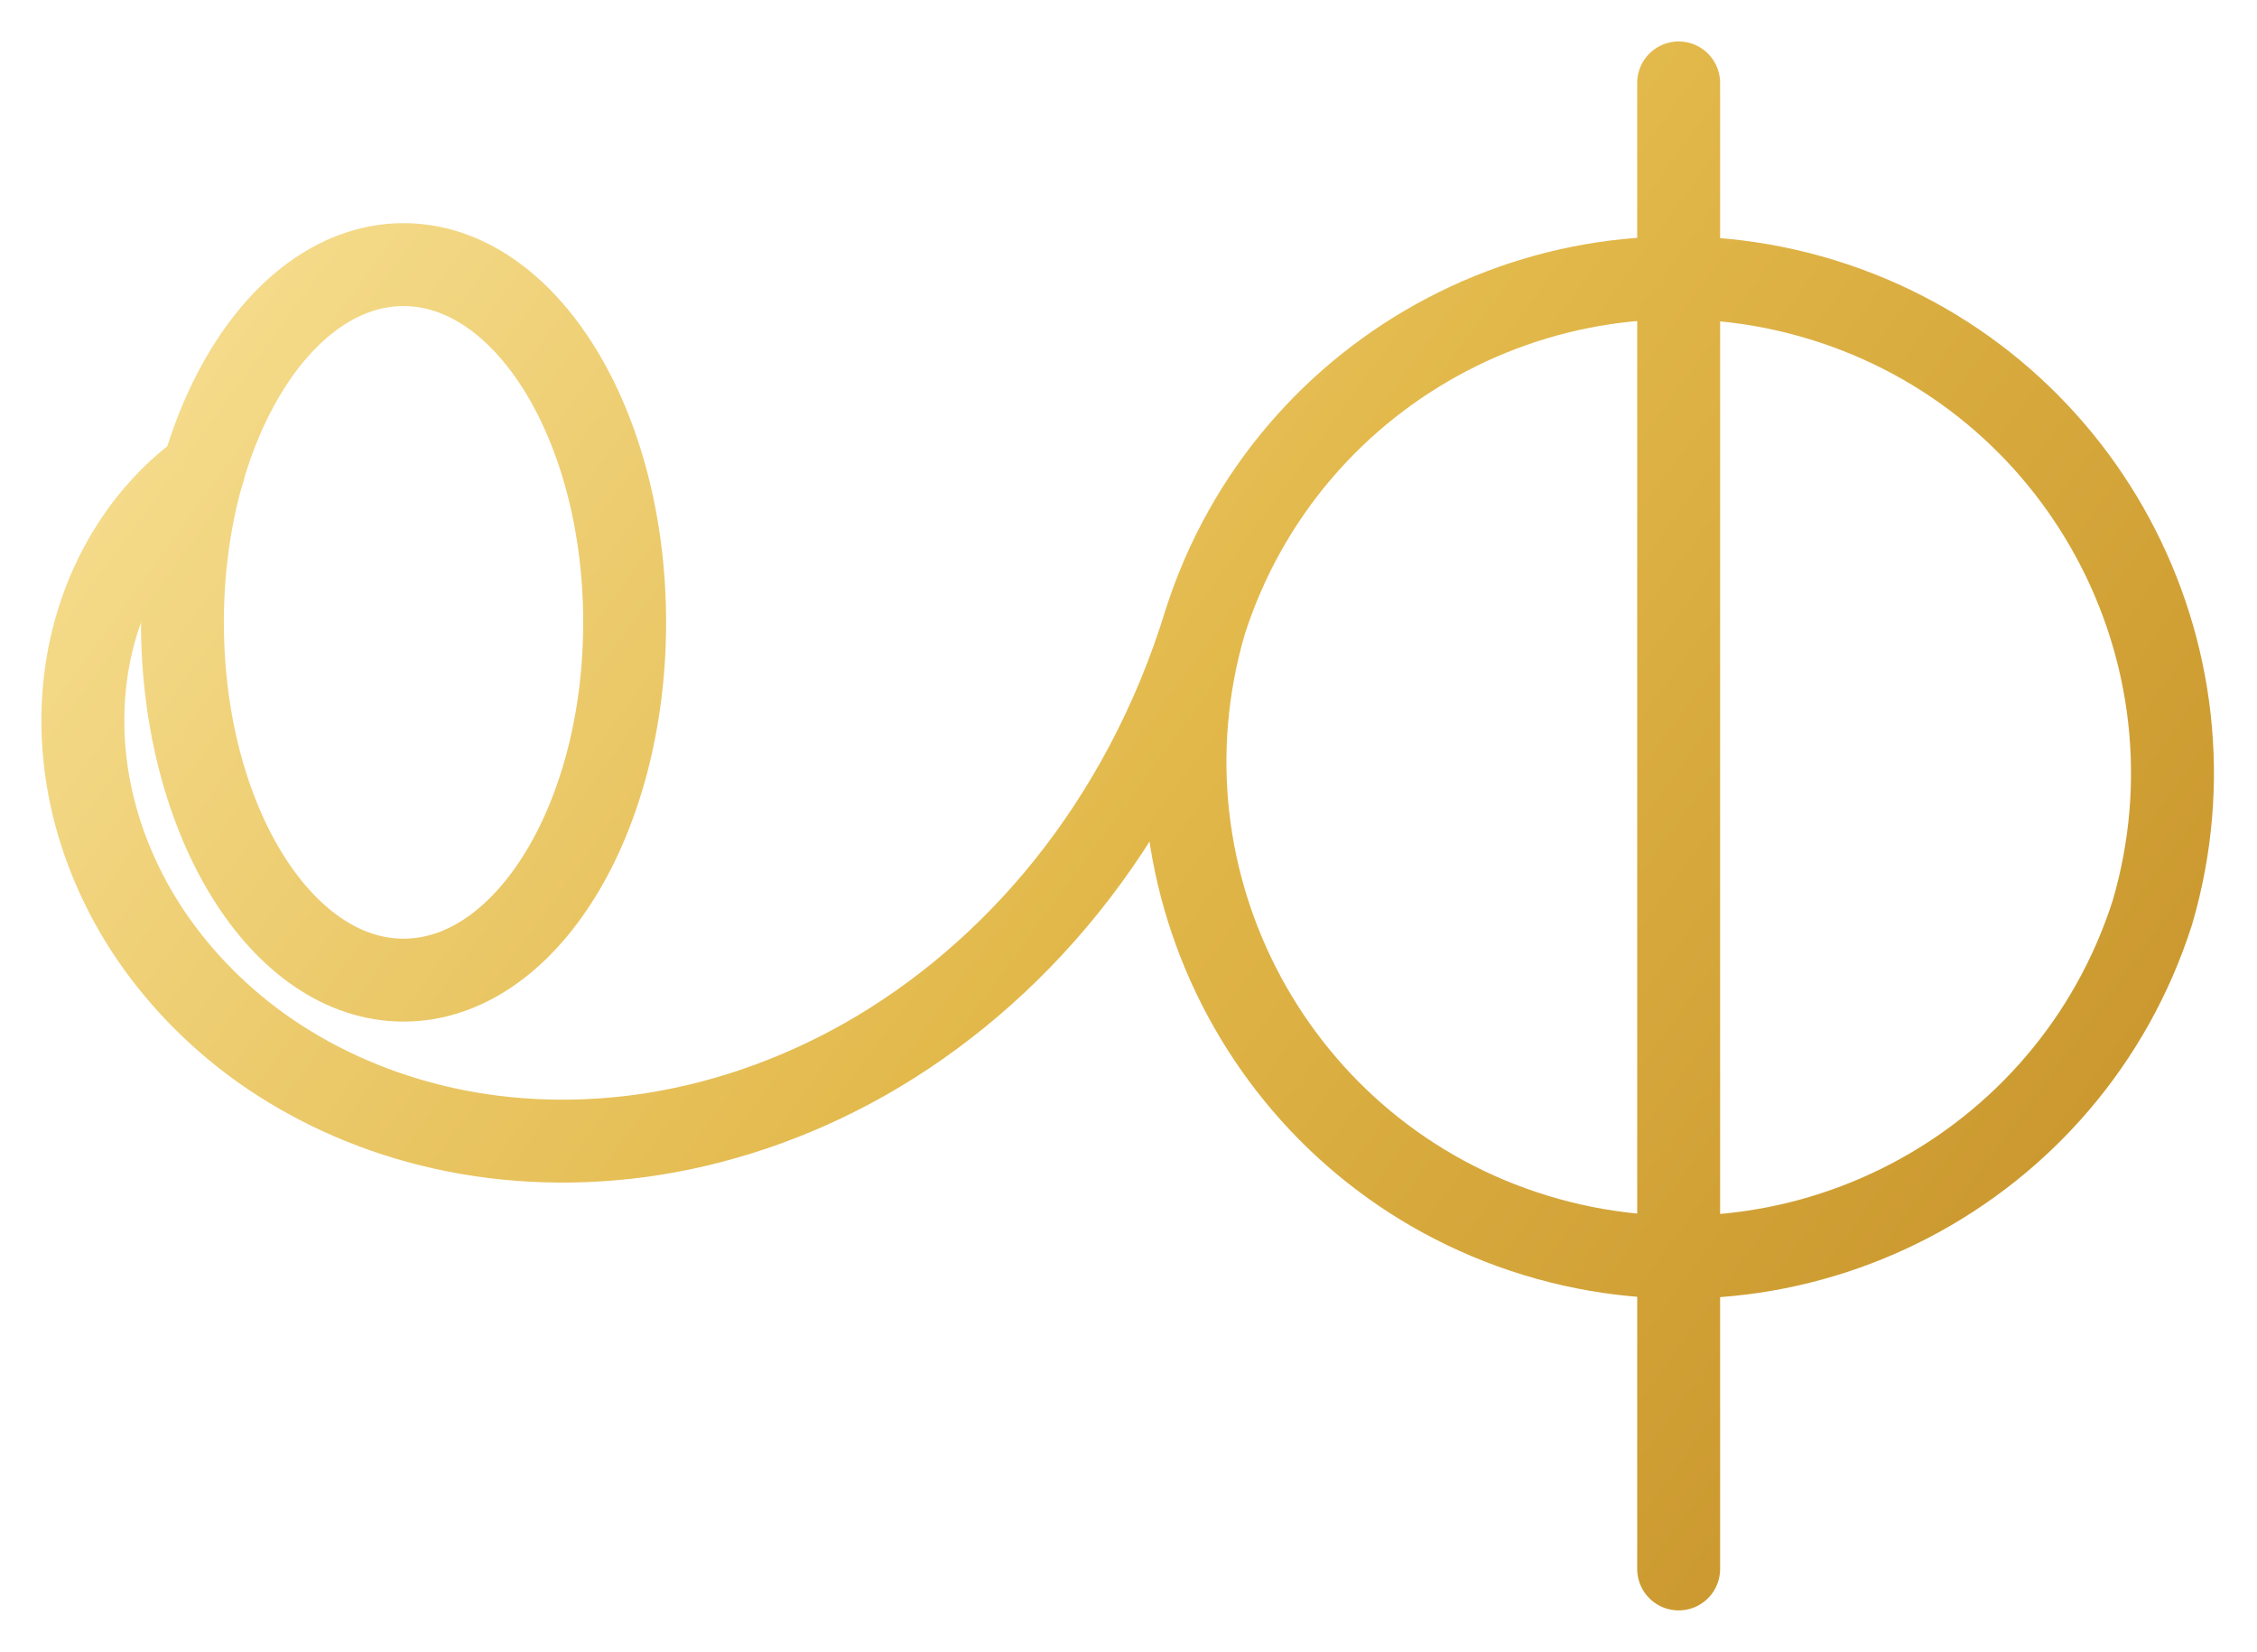
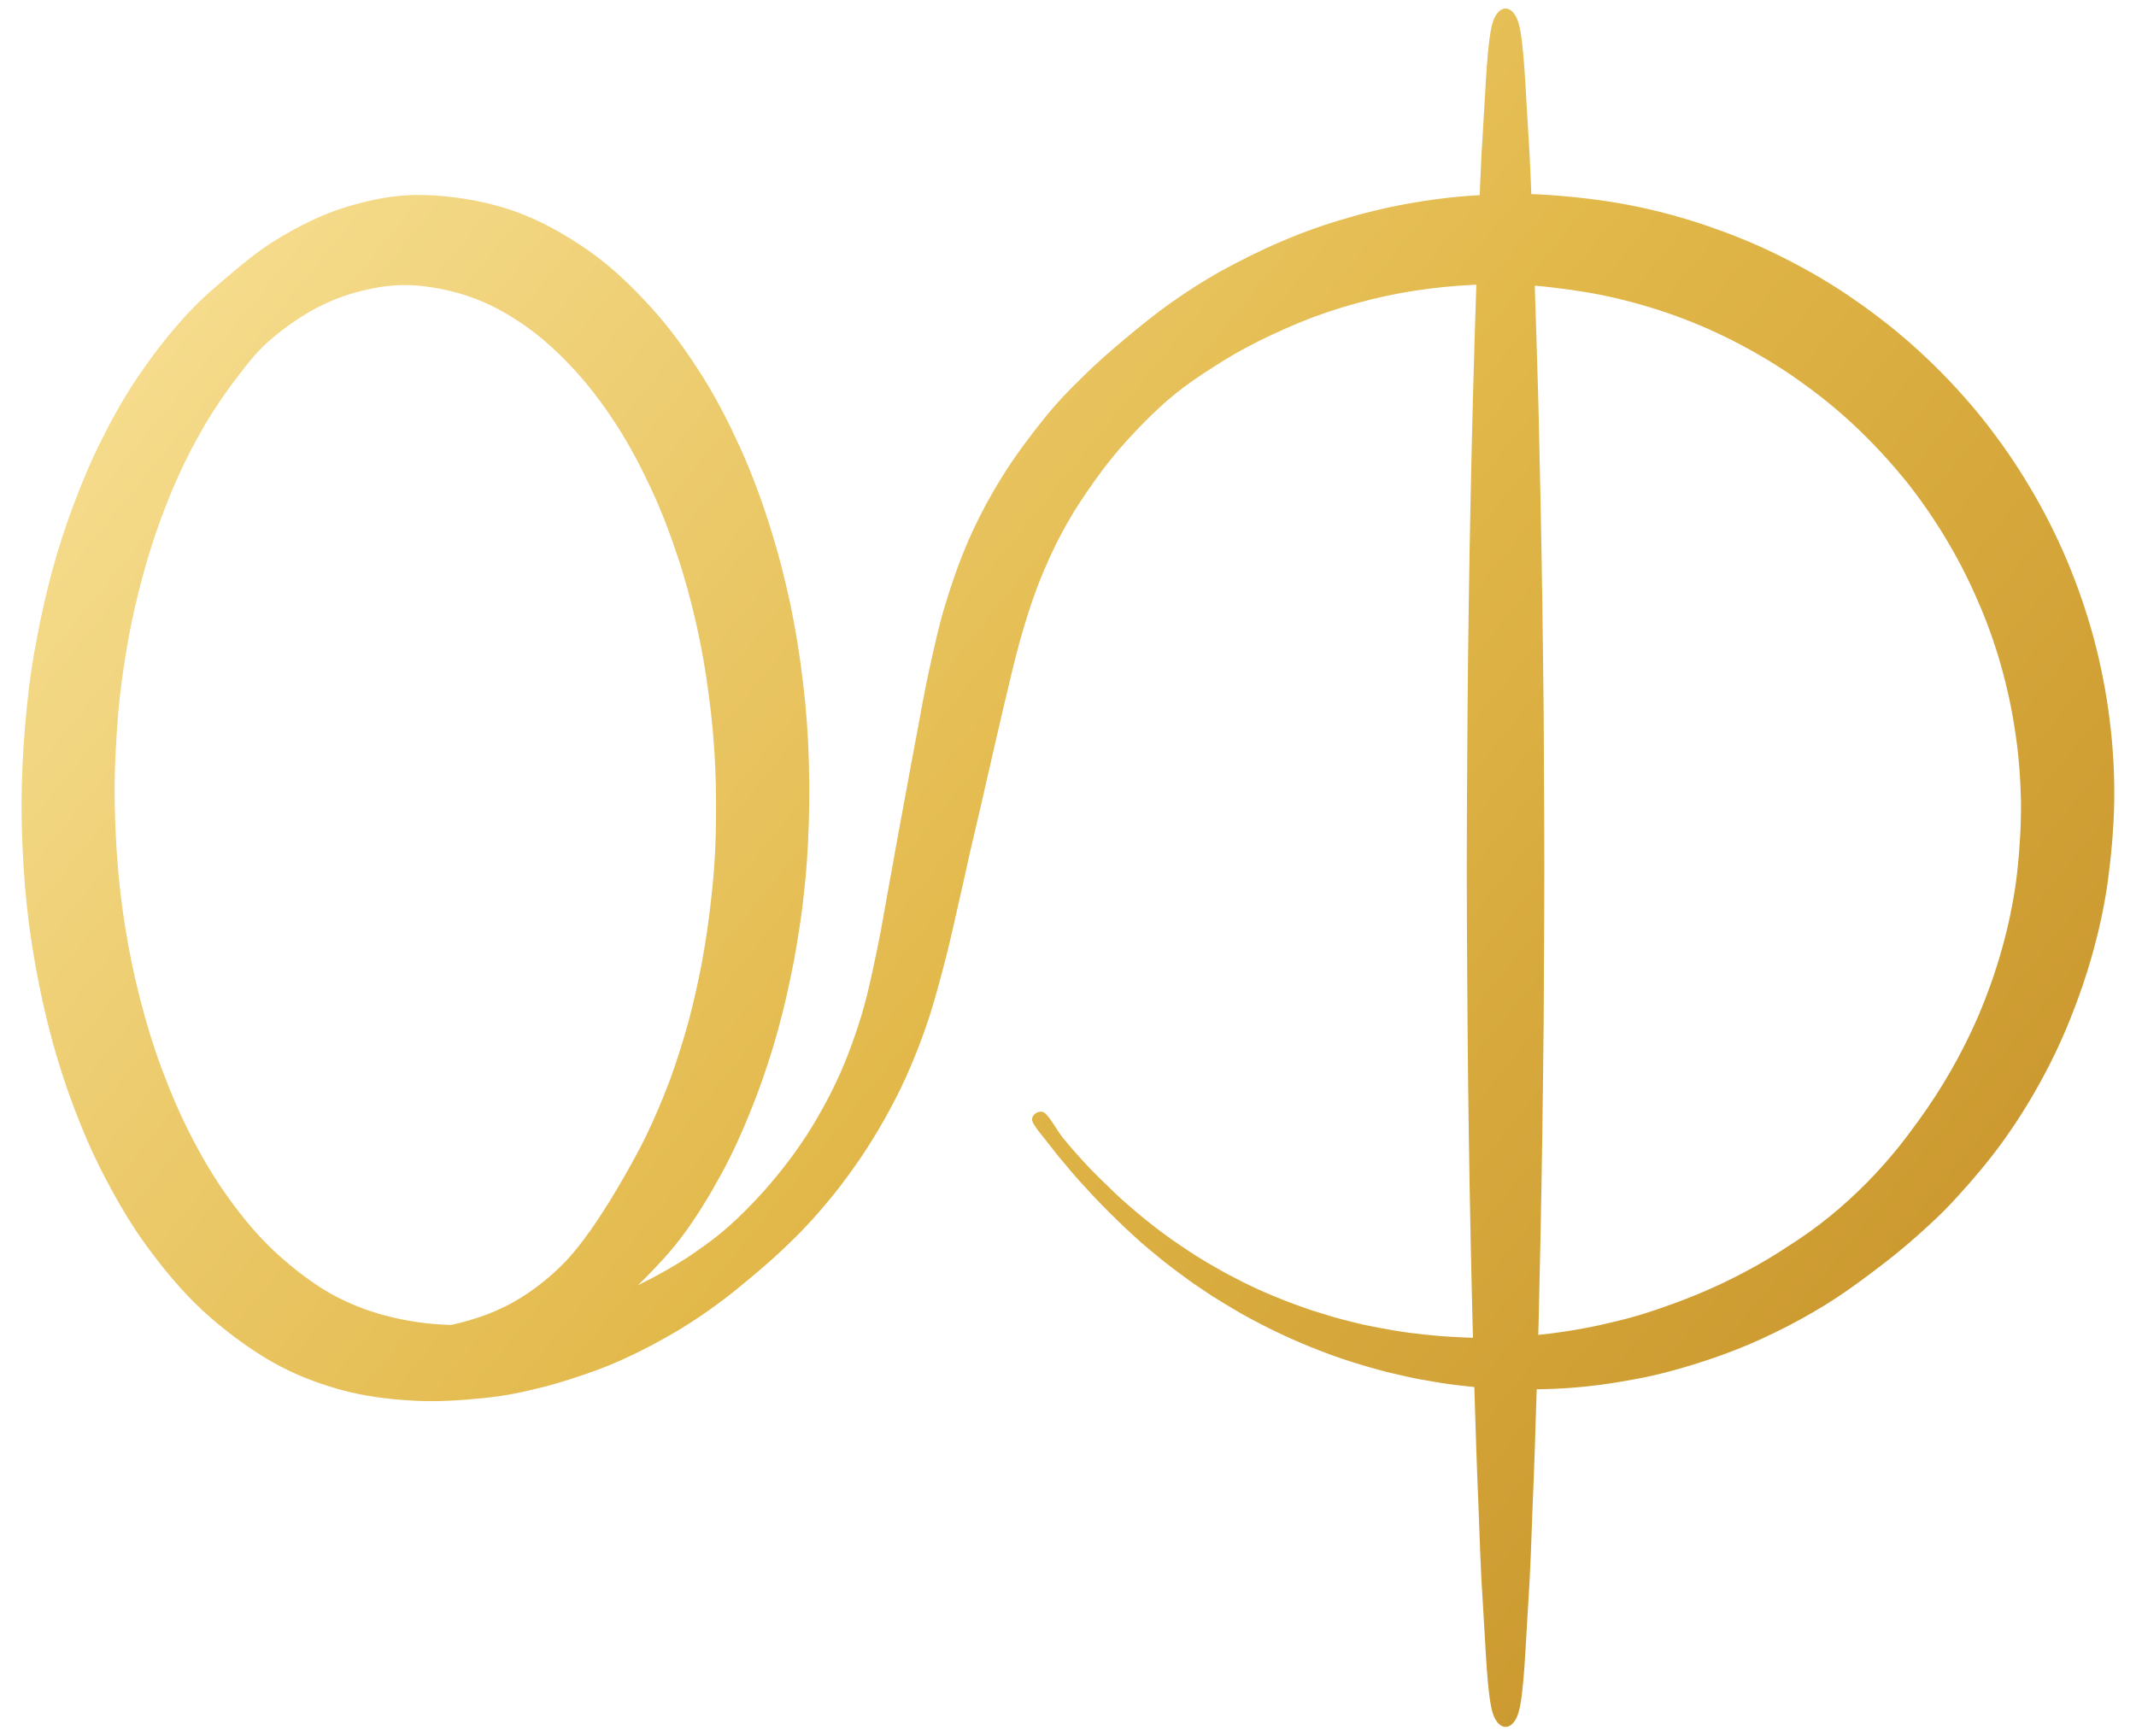
- <svg xmlns="http://www.w3.org/2000/svg" viewBox="-29.2 -45.04 163.32 119.54" role="img" aria-labelledby="t d">
+ <svg xmlns="http://www.w3.org/2000/svg" viewBox="-19.07 -36.69 98.05 79.67" role="img" aria-labelledby="t d">
  <defs>
-     <linearGradient id="g" gradientUnits="userSpaceOnUse" x1="-29.2" y1="-45.04" x2="134.12" y2="74.5">
+     <linearGradient id="g" gradientUnits="userSpaceOnUse" x1="-19.07" y1="-36.69" x2="78.98" y2="42.98">
      <stop offset="0" stop-color="#FBE7A1" />
      <stop offset="0.5" stop-color="#E2B84A" />
      <stop offset="1" stop-color="#C08A22" />
    </linearGradient>
  </defs>
-   <g fill="none" stroke="url(#g)" stroke-width="6" stroke-linecap="round" stroke-linejoin="round">
-     <ellipse cx="0" cy="0" rx="16" ry="25.89" />
-     <path d="M-14.49 -10.96 C-16.44 -9.55 -18.23 -7.69 -19.67 -5.41 C-21.12 -3.14 -22.21 -0.45 -22.78 2.52 C-23.34 5.5 -23.37 8.76 -22.72 12.1 C-22.07 15.43 -20.74 18.85 -18.68 22.06 C-16.61 25.27 -13.81 28.28 -10.33 30.78 C-6.84 33.27 -2.66 35.25 2.01 36.4 C6.69 37.56 11.86 37.88 17.22 37.15 C22.58 36.41 28.12 34.6 33.4 31.61 C38.68 28.61 43.71 24.42 47.98 19.1 C52.25 13.78 55.76 7.33 58 0 A35.85 35.85 0 0 1 126.55 21 A35.85 35.85 0 0 1 58 0" />
-     <path d="M92.27 -39.04 V68.5" />
+   <g fill="url(#g)">
+     <path d="M-13.57 14.61 C-13.61 14.81 -13.31 15.23 -13.17 15.54 C-13.02 15.84 -12.88 16.15 -12.72 16.45 C-12.57 16.75 -12.42 17.05 -12.25 17.35 C-12.09 17.64 -11.93 17.94 -11.76 18.23 C-11.59 18.52 -11.41 18.81 -11.23 19.1 C-11.05 19.38 -10.87 19.67 -10.68 19.95 C-10.49 20.23 -10.3 20.51 -10.1 20.78 C-9.9 21.06 -9.69 21.33 -9.47 21.6 C-9.26 21.86 -9.04 22.13 -8.81 22.38 C-8.58 22.64 -8.34 22.89 -8.09 23.13 C-7.85 23.38 -7.59 23.62 -7.33 23.84 C-7.07 24.07 -6.79 24.3 -6.51 24.51 C-6.23 24.72 -6.02 24.88 -5.64 25.11 C-5.27 25.34 -4.73 25.66 -4.24 25.89 C-3.76 26.12 -3.25 26.32 -2.73 26.48 C-2.21 26.64 -1.77 26.77 -1.13 26.84 C-0.5 26.92 0.34 27 1.07 26.95 C1.8 26.91 2.54 26.76 3.25 26.57 C3.95 26.37 4.64 26.07 5.3 25.76 C5.95 25.45 6.59 25.08 7.19 24.68 C7.8 24.29 8.38 23.84 8.94 23.39 C9.5 22.94 10 22.54 10.57 21.96 C11.14 21.38 11.77 20.72 12.35 19.92 C12.93 19.13 13.54 18.13 14.05 17.19 C14.56 16.25 15 15.28 15.39 14.3 C15.79 13.31 16.14 12.31 16.44 11.3 C16.74 10.29 17 9.26 17.21 8.23 C17.43 7.2 17.6 6.16 17.74 5.12 C17.87 4.08 17.97 3.12 18.02 1.98 C18.08 0.85 18.1 -0.47 18.06 -1.69 C18.03 -2.91 17.94 -4.14 17.79 -5.36 C17.65 -6.58 17.45 -7.8 17.2 -9 C16.94 -10.21 16.63 -11.41 16.25 -12.59 C15.88 -13.77 15.44 -14.95 14.93 -16.09 C14.41 -17.23 13.84 -18.36 13.16 -19.44 C12.48 -20.51 11.73 -21.57 10.86 -22.53 C9.99 -23.49 9.03 -24.43 7.94 -25.19 C6.86 -25.94 5.63 -26.64 4.35 -27.06 C3.08 -27.49 1.55 -27.72 0.29 -27.74 C-0.96 -27.76 -2.07 -27.52 -3.17 -27.19 C-4.26 -26.86 -5.32 -26.33 -6.28 -25.75 C-7.24 -25.18 -8.16 -24.39 -8.93 -23.73 C-9.7 -23.08 -10.23 -22.57 -10.88 -21.82 C-11.54 -21.07 -12.25 -20.13 -12.84 -19.24 C-13.44 -18.34 -13.96 -17.4 -14.43 -16.45 C-14.91 -15.5 -15.32 -14.51 -15.69 -13.52 C-16.07 -12.53 -16.39 -11.52 -16.67 -10.5 C-16.94 -9.49 -17.18 -8.46 -17.37 -7.42 C-17.57 -6.39 -17.72 -5.44 -17.83 -4.3 C-17.95 -3.17 -18.04 -1.86 -18.07 -0.64 C-18.1 0.58 -18.07 1.81 -17.99 3.04 C-17.92 4.26 -17.79 5.48 -17.6 6.7 C-17.41 7.91 -17.17 9.12 -16.87 10.32 C-16.57 11.52 -16.21 12.71 -15.78 13.87 C-15.35 15.04 -14.86 16.2 -14.28 17.31 C-13.7 18.42 -13.06 19.53 -12.31 20.55 C-11.55 21.58 -10.72 22.59 -9.77 23.47 C-8.82 24.35 -7.66 25.21 -6.6 25.82 C-5.54 26.42 -4.51 26.81 -3.43 27.11 C-2.35 27.41 -1.21 27.55 -0.12 27.61 C0.98 27.68 2.17 27.59 3.15 27.49 C4.14 27.39 4.93 27.22 5.8 27 C6.66 26.79 7.6 26.47 8.35 26.2 C9.1 25.92 9.66 25.66 10.29 25.35 C10.93 25.03 11.55 24.69 12.15 24.33 C12.75 23.96 13.34 23.57 13.9 23.15 C14.47 22.74 15 22.29 15.54 21.84 C16.07 21.39 16.6 20.93 17.1 20.44 C17.61 19.96 18.09 19.45 18.55 18.92 C19.01 18.39 19.45 17.85 19.86 17.28 C20.27 16.72 20.67 16.14 21.03 15.54 C21.4 14.94 21.74 14.33 22.06 13.71 C22.38 13.08 22.67 12.44 22.93 11.79 C23.19 11.15 23.4 10.57 23.64 9.83 C23.87 9.09 24.12 8.17 24.33 7.35 C24.54 6.54 24.72 5.72 24.9 4.92 C25.09 4.11 25.26 3.31 25.44 2.51 C25.63 1.71 25.81 0.91 26 0.11 C26.18 -0.69 26.35 -1.42 26.55 -2.3 C26.76 -3.18 26.99 -4.23 27.22 -5.16 C27.44 -6.09 27.66 -7.01 27.93 -7.9 C28.2 -8.79 28.48 -9.64 28.84 -10.47 C29.19 -11.31 29.59 -12.12 30.05 -12.9 C30.51 -13.69 31.09 -14.51 31.59 -15.18 C32.1 -15.85 32.56 -16.37 33.09 -16.93 C33.62 -17.48 34.17 -18.03 34.77 -18.52 C35.36 -19.01 36.01 -19.45 36.66 -19.86 C37.31 -20.28 37.91 -20.63 38.67 -21.01 C39.43 -21.39 40.34 -21.8 41.21 -22.13 C42.07 -22.45 42.96 -22.72 43.85 -22.94 C44.74 -23.16 45.65 -23.33 46.56 -23.44 C47.47 -23.56 48.39 -23.62 49.31 -23.64 C50.22 -23.65 51.07 -23.62 52.05 -23.51 C53.03 -23.4 54.17 -23.23 55.2 -22.98 C56.24 -22.73 57.26 -22.42 58.25 -22.04 C59.24 -21.66 60.21 -21.21 61.14 -20.7 C62.07 -20.19 62.98 -19.62 63.83 -18.99 C64.69 -18.37 65.51 -17.68 66.27 -16.95 C67.03 -16.22 67.75 -15.43 68.42 -14.61 C69.08 -13.78 69.69 -12.9 70.23 -12 C70.78 -11.09 71.27 -10.14 71.69 -9.17 C72.12 -8.2 72.48 -7.2 72.77 -6.18 C73.06 -5.16 73.29 -4.11 73.44 -3.06 C73.6 -2.01 73.68 -0.94 73.7 0.12 C73.71 1.18 73.64 2.33 73.53 3.32 C73.42 4.3 73.26 5.13 73.05 6.02 C72.83 6.91 72.57 7.8 72.25 8.66 C71.94 9.53 71.57 10.38 71.16 11.2 C70.75 12.02 70.29 12.83 69.79 13.6 C69.29 14.38 68.69 15.19 68.17 15.86 C67.64 16.52 67.17 17.05 66.63 17.6 C66.08 18.15 65.51 18.68 64.9 19.17 C64.3 19.66 63.66 20.11 63 20.53 C62.35 20.96 61.68 21.36 60.99 21.72 C60.3 22.09 59.59 22.42 58.87 22.72 C58.15 23.02 57.34 23.31 56.67 23.53 C56 23.75 55.46 23.89 54.85 24.03 C54.24 24.18 53.62 24.3 53 24.4 C52.37 24.5 51.74 24.58 51.11 24.63 C50.48 24.68 49.77 24.71 49.21 24.72 C48.66 24.73 48.26 24.72 47.78 24.69 C47.31 24.67 46.83 24.63 46.35 24.58 C45.88 24.53 45.4 24.47 44.93 24.39 C44.45 24.31 43.9 24.2 43.51 24.12 C43.12 24.03 42.89 23.97 42.58 23.89 C42.26 23.81 41.96 23.72 41.65 23.62 C41.34 23.53 41.03 23.43 40.73 23.32 C40.42 23.21 40.12 23.1 39.82 22.98 C39.52 22.86 39.22 22.74 38.93 22.61 C38.63 22.48 38.34 22.34 38.05 22.2 C37.76 22.05 37.47 21.9 37.18 21.75 C36.9 21.59 36.62 21.43 36.34 21.27 C36.06 21.1 35.78 20.93 35.51 20.75 C35.24 20.57 34.97 20.39 34.7 20.2 C34.44 20.01 34.17 19.82 33.92 19.62 C33.66 19.42 33.4 19.21 33.15 19 C32.9 18.79 32.66 18.58 32.41 18.36 C32.17 18.14 31.93 17.91 31.7 17.68 C31.46 17.46 31.23 17.22 31 16.99 C30.77 16.75 30.55 16.51 30.33 16.26 C30.12 16.02 29.95 15.83 29.7 15.52 C29.45 15.2 29.08 14.51 28.85 14.38 C28.61 14.25 28.26 14.49 28.31 14.75 C28.37 15.01 28.92 15.61 29.16 15.94 C29.41 16.27 29.58 16.47 29.8 16.73 C30.01 16.99 30.23 17.24 30.45 17.49 C30.68 17.74 30.91 17.99 31.14 18.24 C31.37 18.48 31.6 18.72 31.84 18.96 C32.08 19.2 32.32 19.43 32.56 19.66 C32.81 19.89 33.06 20.12 33.31 20.35 C33.57 20.57 33.83 20.79 34.09 21 C34.35 21.22 34.62 21.42 34.89 21.63 C35.16 21.83 35.44 22.03 35.71 22.23 C35.99 22.42 36.28 22.61 36.56 22.8 C36.85 22.98 37.14 23.16 37.43 23.33 C37.72 23.51 38.02 23.68 38.32 23.84 C38.62 24 38.92 24.16 39.23 24.31 C39.54 24.46 39.84 24.61 40.16 24.75 C40.47 24.89 40.78 25.02 41.1 25.15 C41.42 25.28 41.74 25.4 42.06 25.52 C42.39 25.64 42.63 25.72 43.04 25.85 C43.45 25.98 44.03 26.15 44.53 26.28 C45.03 26.4 45.54 26.52 46.05 26.62 C46.56 26.71 47.07 26.8 47.58 26.87 C48.1 26.93 48.53 26.99 49.14 27.02 C49.74 27.06 50.53 27.1 51.22 27.09 C51.92 27.09 52.62 27.06 53.31 27 C54.01 26.94 54.7 26.85 55.39 26.73 C56.08 26.61 56.69 26.5 57.45 26.3 C58.21 26.1 59.14 25.82 59.96 25.52 C60.79 25.22 61.6 24.88 62.39 24.49 C63.18 24.11 63.96 23.68 64.71 23.22 C65.46 22.76 66.18 22.24 66.88 21.71 C67.59 21.18 68.28 20.63 68.94 20.04 C69.6 19.45 70.19 18.91 70.84 18.18 C71.5 17.46 72.25 16.57 72.87 15.71 C73.49 14.85 74.07 13.93 74.58 13 C75.1 12.06 75.56 11.09 75.96 10.09 C76.36 9.1 76.71 8.08 77 7.04 C77.28 6.01 77.5 5.04 77.67 3.89 C77.83 2.73 77.96 1.38 77.98 0.13 C78 -1.13 77.93 -2.4 77.77 -3.64 C77.62 -4.89 77.37 -6.14 77.05 -7.36 C76.72 -8.57 76.31 -9.78 75.82 -10.94 C75.33 -12.1 74.76 -13.24 74.11 -14.32 C73.47 -15.41 72.74 -16.45 71.96 -17.44 C71.17 -18.42 70.31 -19.36 69.39 -20.23 C68.48 -21.1 67.49 -21.91 66.47 -22.64 C65.44 -23.38 64.36 -24.05 63.24 -24.63 C62.13 -25.22 60.96 -25.73 59.78 -26.15 C58.6 -26.58 57.37 -26.93 56.15 -27.19 C54.92 -27.45 53.57 -27.62 52.41 -27.71 C51.25 -27.81 50.25 -27.8 49.18 -27.75 C48.11 -27.7 47.03 -27.59 45.97 -27.41 C44.92 -27.24 43.86 -27 42.84 -26.7 C41.81 -26.41 40.79 -26.05 39.81 -25.63 C38.83 -25.22 37.79 -24.69 36.93 -24.22 C36.08 -23.74 35.41 -23.3 34.68 -22.79 C33.96 -22.28 33.27 -21.72 32.59 -21.15 C31.91 -20.58 31.24 -20 30.61 -19.37 C29.97 -18.75 29.41 -18.17 28.8 -17.4 C28.19 -16.64 27.49 -15.71 26.93 -14.8 C26.36 -13.89 25.85 -12.93 25.42 -11.96 C24.99 -10.98 24.63 -9.96 24.33 -8.96 C24.02 -7.96 23.81 -6.95 23.59 -5.97 C23.37 -4.98 23.19 -3.93 23.02 -3.03 C22.85 -2.14 22.72 -1.42 22.57 -0.61 C22.42 0.2 22.27 1.01 22.12 1.83 C21.97 2.64 21.83 3.46 21.68 4.27 C21.53 5.08 21.4 5.88 21.24 6.67 C21.08 7.45 20.9 8.3 20.73 8.99 C20.56 9.67 20.4 10.19 20.2 10.77 C20 11.36 19.78 11.94 19.53 12.51 C19.28 13.07 19.01 13.63 18.7 14.18 C18.4 14.72 18.08 15.26 17.73 15.77 C17.38 16.29 17 16.79 16.6 17.28 C16.21 17.76 15.79 18.23 15.35 18.68 C14.91 19.13 14.46 19.56 13.97 19.96 C13.49 20.35 12.97 20.71 12.45 21.06 C11.92 21.4 11.38 21.71 10.83 22 C10.28 22.29 9.71 22.55 9.14 22.78 C8.56 23.02 8.05 23.21 7.39 23.4 C6.72 23.59 5.9 23.79 5.15 23.92 C4.39 24.04 3.7 24.13 2.88 24.14 C2.05 24.16 1.06 24.14 0.2 24.02 C-0.67 23.9 -1.51 23.7 -2.3 23.42 C-3.08 23.13 -3.77 22.81 -4.52 22.31 C-5.27 21.81 -6.1 21.14 -6.81 20.43 C-7.51 19.72 -8.17 18.9 -8.76 18.05 C-9.36 17.19 -9.89 16.27 -10.37 15.32 C-10.85 14.37 -11.28 13.37 -11.65 12.36 C-12.03 11.34 -12.35 10.29 -12.62 9.24 C-12.9 8.18 -13.12 7.1 -13.3 6.02 C-13.48 4.93 -13.61 3.83 -13.69 2.73 C-13.77 1.64 -13.81 0.53 -13.81 -0.58 C-13.8 -1.68 -13.73 -2.87 -13.65 -3.89 C-13.56 -4.91 -13.44 -5.77 -13.29 -6.7 C-13.14 -7.63 -12.95 -8.56 -12.72 -9.47 C-12.49 -10.39 -12.23 -11.29 -11.93 -12.18 C-11.63 -13.06 -11.29 -13.93 -10.91 -14.78 C-10.53 -15.62 -10.1 -16.45 -9.64 -17.23 C-9.17 -18.02 -8.61 -18.83 -8.1 -19.48 C-7.6 -20.13 -7.22 -20.62 -6.61 -21.13 C-6.01 -21.65 -5.21 -22.21 -4.47 -22.59 C-3.73 -22.97 -2.93 -23.25 -2.15 -23.41 C-1.38 -23.58 -0.64 -23.65 0.19 -23.57 C1.02 -23.49 1.99 -23.28 2.84 -22.94 C3.69 -22.61 4.52 -22.12 5.29 -21.55 C6.06 -20.98 6.8 -20.27 7.47 -19.52 C8.14 -18.77 8.76 -17.92 9.32 -17.04 C9.88 -16.15 10.38 -15.2 10.83 -14.23 C11.28 -13.26 11.67 -12.25 12.01 -11.22 C12.36 -10.19 12.64 -9.13 12.89 -8.06 C13.13 -7 13.32 -5.91 13.46 -4.82 C13.61 -3.73 13.71 -2.62 13.76 -1.52 C13.81 -0.42 13.81 0.77 13.78 1.79 C13.75 2.82 13.68 3.68 13.57 4.62 C13.47 5.56 13.33 6.5 13.16 7.43 C12.99 8.36 12.78 9.28 12.54 10.19 C12.29 11.09 12.01 11.99 11.69 12.87 C11.36 13.74 11 14.6 10.6 15.43 C10.2 16.26 9.7 17.13 9.28 17.85 C8.85 18.58 8.44 19.21 8.05 19.77 C7.65 20.33 7.33 20.75 6.92 21.19 C6.51 21.62 6.06 22.02 5.58 22.38 C5.11 22.73 4.61 23.05 4.09 23.3 C3.57 23.56 3.03 23.76 2.48 23.92 C1.94 24.08 1.38 24.2 0.82 24.27 C0.26 24.34 -0.38 24.37 -0.88 24.37 C-1.38 24.36 -1.75 24.31 -2.18 24.23 C-2.61 24.16 -3.04 24.05 -3.46 23.92 C-3.89 23.79 -4.38 23.59 -4.73 23.44 C-5.08 23.29 -5.28 23.18 -5.55 23.03 C-5.82 22.88 -6.09 22.73 -6.35 22.56 C-6.61 22.39 -6.87 22.21 -7.12 22.02 C-7.37 21.83 -7.62 21.63 -7.86 21.42 C-8.1 21.22 -8.34 21 -8.57 20.78 C-8.8 20.55 -9.02 20.32 -9.24 20.09 C-9.46 19.85 -9.67 19.6 -9.88 19.35 C-10.09 19.1 -10.29 18.85 -10.49 18.59 C-10.68 18.32 -10.87 18.06 -11.06 17.79 C-11.24 17.52 -11.42 17.24 -11.59 16.96 C-11.77 16.69 -11.93 16.4 -12.09 16.12 C-12.25 15.83 -12.4 15.54 -12.55 15.24 C-12.69 14.95 -12.78 14.45 -12.96 14.34 C-13.13 14.24 -13.54 14.41 -13.57 14.61Z" />
+     <path d="M50.62 -35.69 C50.89 -34.88 50.96 -32.45 51.07 -30.83 C51.18 -29.21 51.23 -27.6 51.29 -25.98 C51.36 -24.36 51.41 -22.74 51.46 -21.12 C51.51 -19.51 51.56 -17.89 51.59 -16.27 C51.63 -14.65 51.66 -13.03 51.69 -11.42 C51.72 -9.8 51.74 -8.18 51.76 -6.56 C51.78 -4.94 51.8 -3.33 51.8 -1.71 C51.81 -0.09 51.82 1.53 51.82 3.15 C51.82 4.76 51.81 6.38 51.8 8 C51.8 9.62 51.78 11.24 51.76 12.85 C51.74 14.47 51.72 16.09 51.69 17.71 C51.66 19.33 51.63 20.94 51.59 22.56 C51.56 24.18 51.51 25.8 51.46 27.42 C51.41 29.03 51.36 30.65 51.29 32.27 C51.23 33.89 51.18 35.51 51.07 37.12 C50.96 38.74 50.89 41.17 50.62 41.98 C50.35 42.79 49.73 42.79 49.46 41.98 C49.19 41.17 49.12 38.74 49.01 37.12 C48.9 35.51 48.85 33.89 48.79 32.27 C48.72 30.65 48.67 29.03 48.62 27.42 C48.57 25.8 48.53 24.18 48.49 22.56 C48.45 20.94 48.42 19.33 48.39 17.71 C48.36 16.09 48.34 14.47 48.32 12.85 C48.3 11.24 48.29 9.62 48.28 8 C48.27 6.38 48.26 4.76 48.26 3.15 C48.26 1.53 48.27 -0.09 48.28 -1.71 C48.29 -3.33 48.3 -4.94 48.32 -6.56 C48.34 -8.18 48.36 -9.8 48.39 -11.42 C48.42 -13.03 48.45 -14.65 48.49 -16.27 C48.53 -17.89 48.57 -19.51 48.62 -21.12 C48.67 -22.74 48.72 -24.36 48.79 -25.98 C48.85 -27.6 48.9 -29.21 49.01 -30.83 C49.12 -32.45 49.19 -34.88 49.46 -35.69 C49.73 -36.5 50.35 -36.5 50.62 -35.69Z" />
  </g>
</svg>
